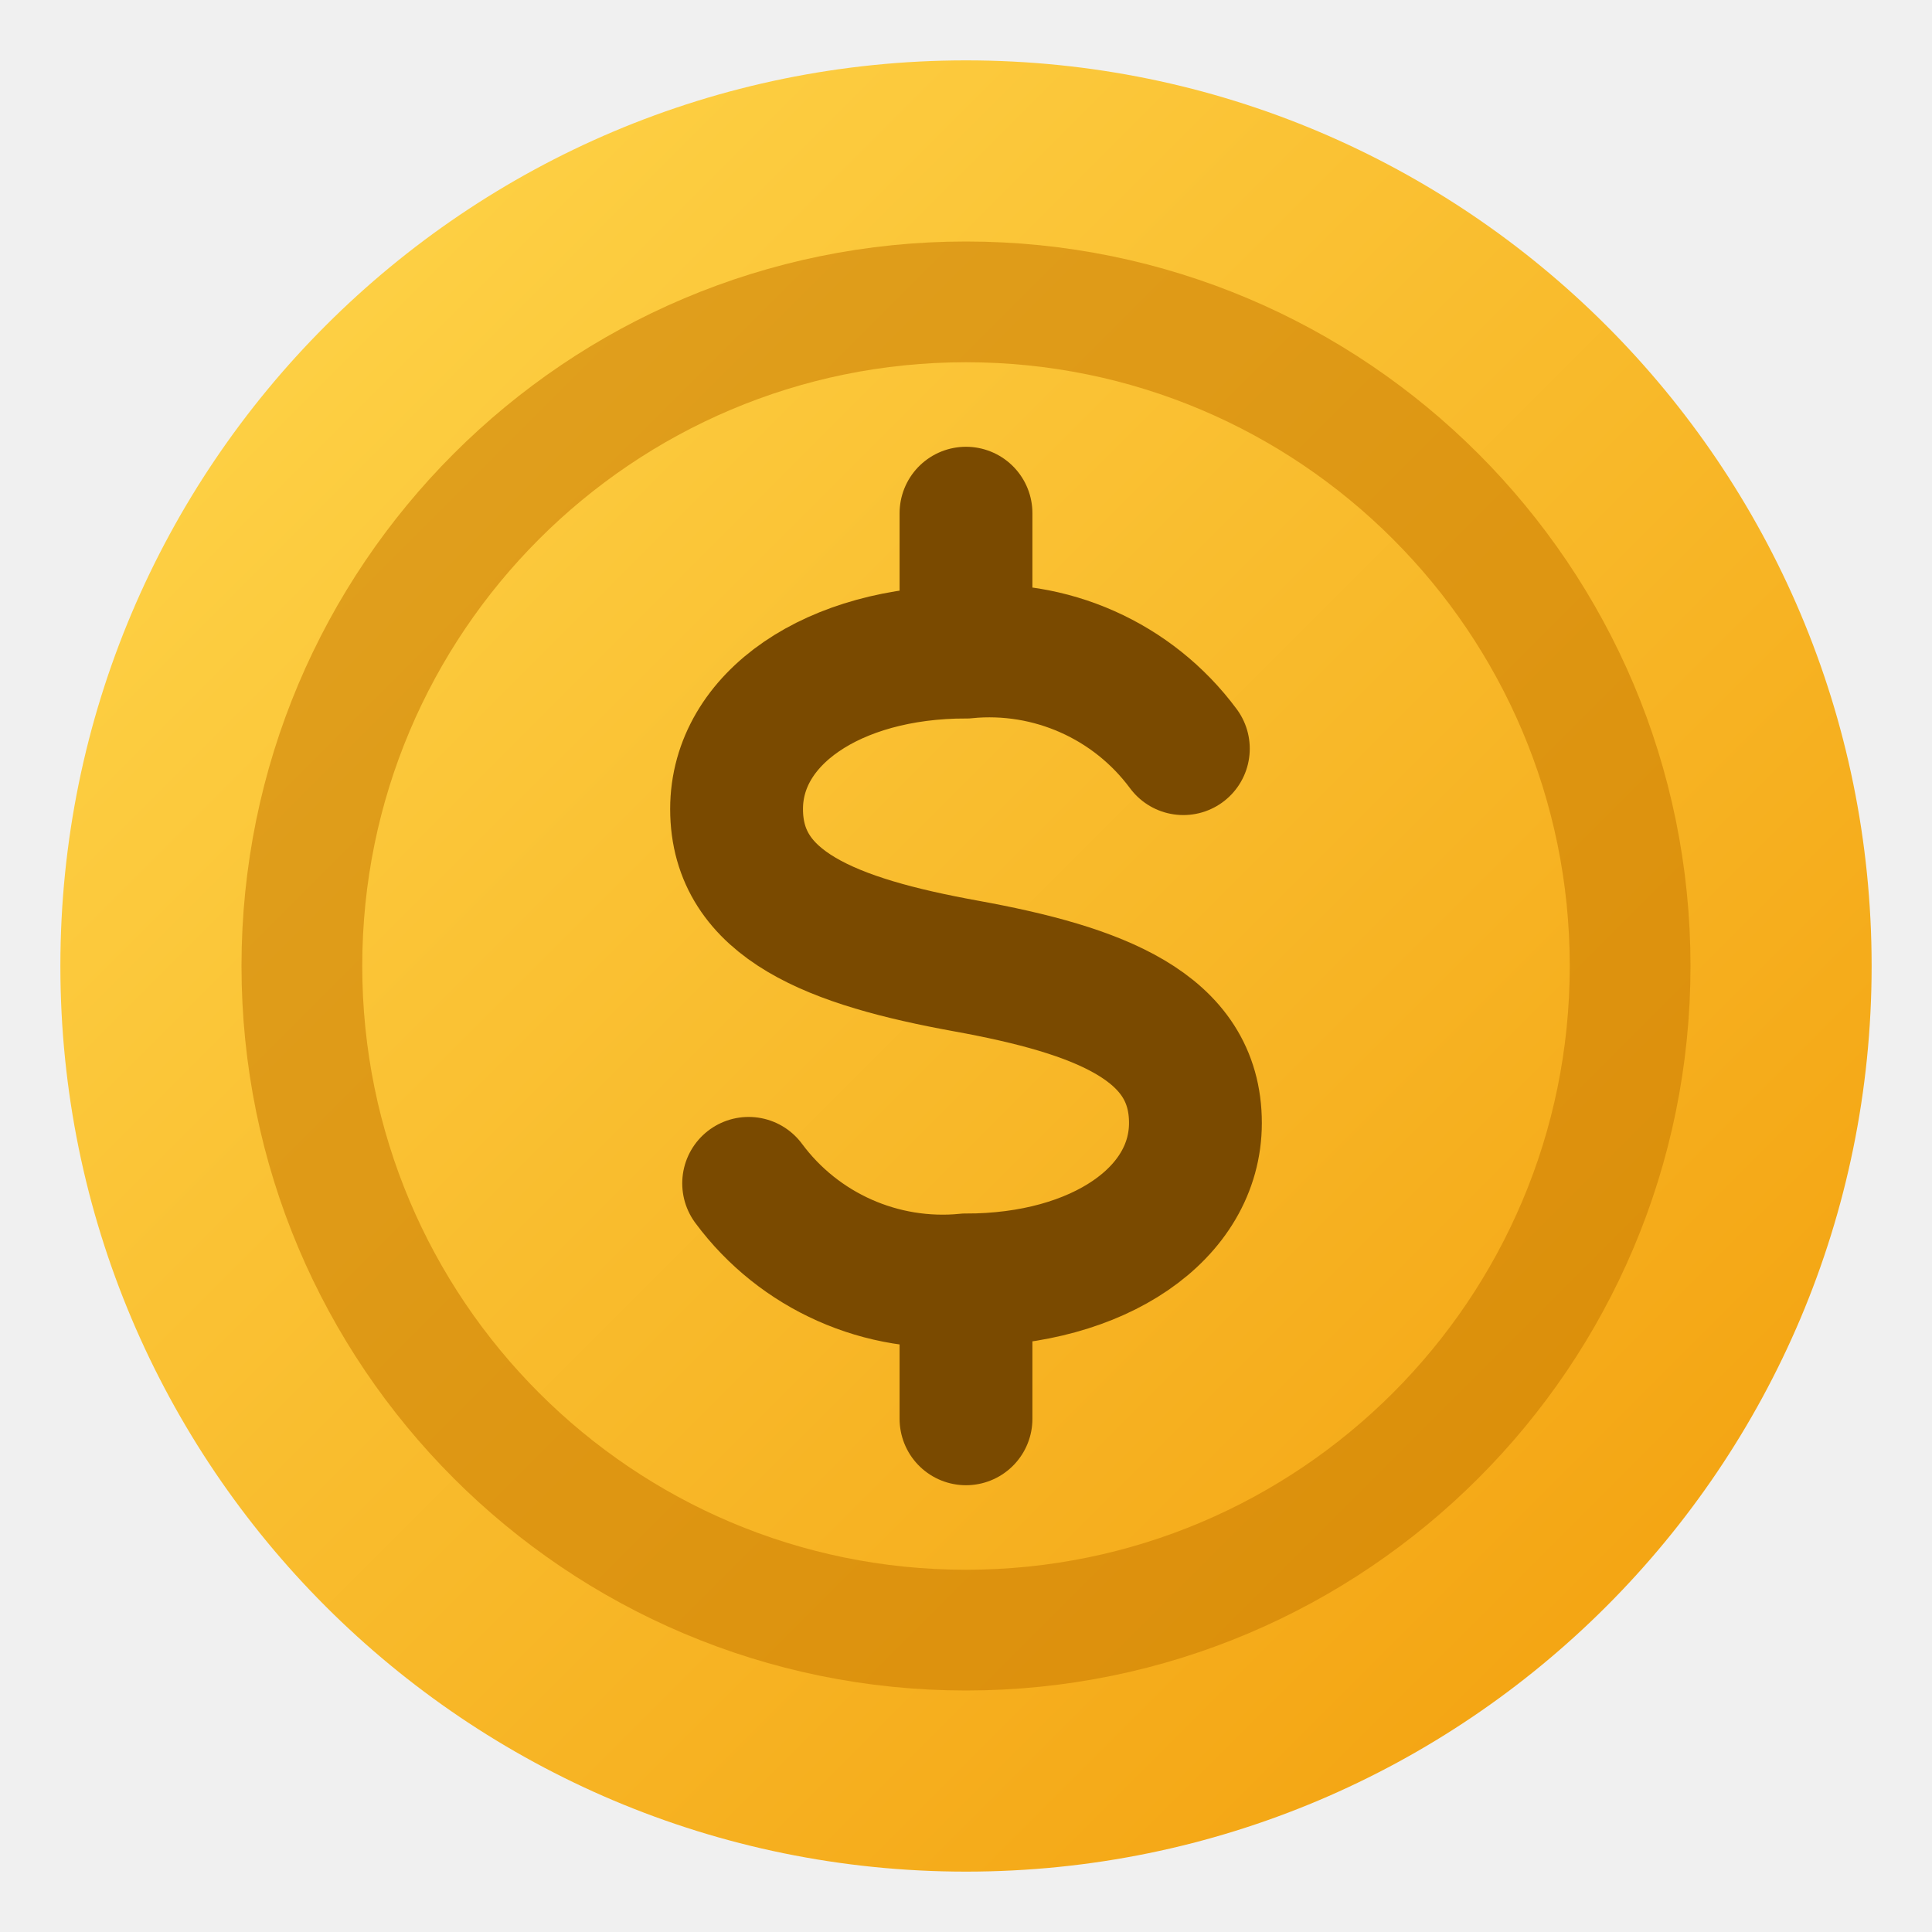
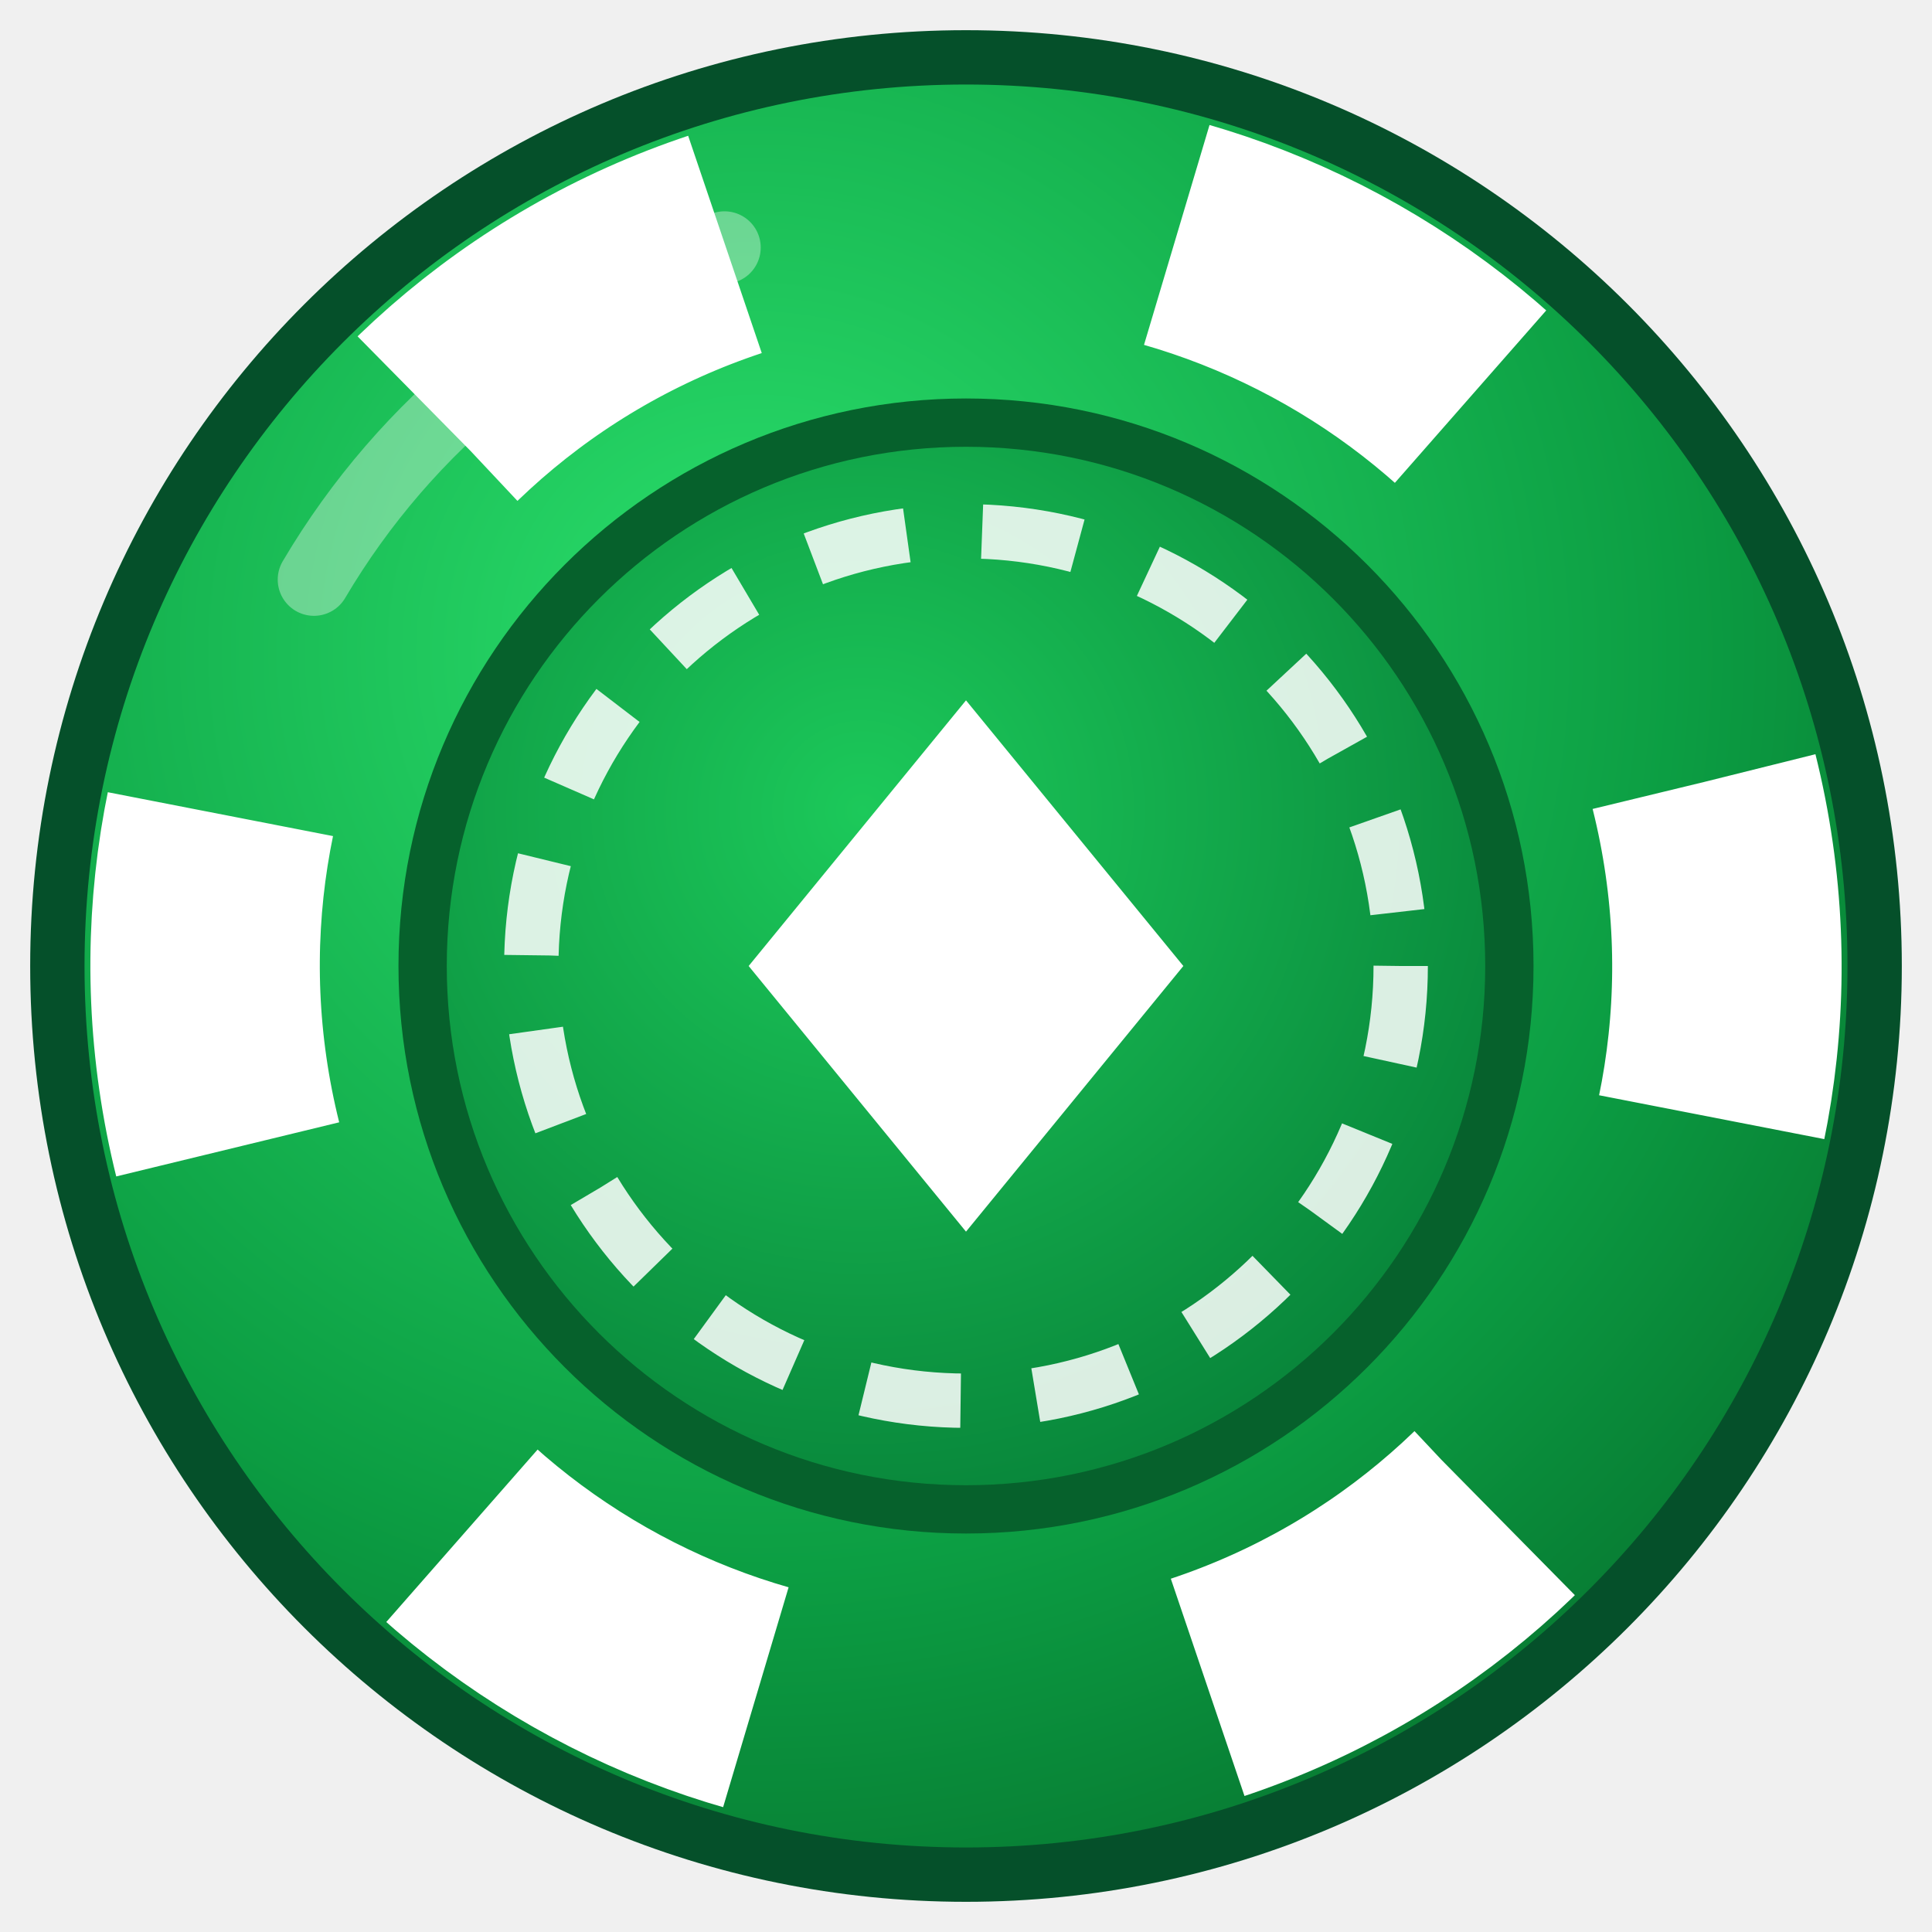
<svg xmlns="http://www.w3.org/2000/svg" width="32" height="32" viewBox="0 0 32 32">
  <defs>
-     <linearGradient id="c" x1="0" y1="0" x2="1" y2="1">
-       <stop offset="0" stop-color="#ffd84d" />
-       <stop offset="1" stop-color="#f29d0a" />
-     </linearGradient>
+     <radialGradient id="chip-body" cx=".38" cy=".32" r=".75">
+       <stop offset="0" stop-color="#2be06c" />
+       <stop offset=".7" stop-color="#0c9e43" />
+       <stop offset="1" stop-color="#077a32" />
+     </radialGradient>
+     <radialGradient id="chip-face" cx=".4" cy=".35" r=".7">
+       <stop offset="0" stop-color="#1cc95a" />
+       <stop offset="1" stop-color="#08853a" />
+     </radialGradient>
  </defs>
-   <circle cx="16" cy="16" r="15" fill="url(#c)" />
-   <circle cx="16" cy="16" r="11" fill="none" stroke="#c97a00" stroke-width="2" opacity=".55" />
-   <path d="M19.6 12.4A4 4 0 0 0 16 10.8c-2.2 0-3.8 1.1-3.8 2.6 0 1.6 1.6 2.2 3.8 2.6s3.8 1 3.8 2.6c0 1.5-1.6 2.6-3.8 2.6a4 4 0 0 1-3.6-1.6M16 8.5v2.3M16 21.2v2.3" fill="none" stroke="#7a4a00" stroke-width="2.2" stroke-linecap="round" />
+   <circle cx="16" cy="16" r="15.5" fill="#05502a" />
+   <circle cx="16" cy="16" r="14.6" fill="url(#chip-body)" />
+   <circle cx="16" cy="16" r="12.6" fill="none" stroke="#ffffff" stroke-width="3.8" stroke-dasharray="5.6 7.6" transform="rotate(-14 16 16)" />
+   <circle cx="16" cy="16" r="9.4" fill="#06612c" />
+   <circle cx="16" cy="16" r="8.6" fill="url(#chip-face)" />
+   <circle cx="16" cy="16" r="7.2" fill="none" stroke="#ffffff" stroke-opacity=".85" stroke-width=".9" stroke-dasharray="1.6 1.25" />
+   <path d="M16 11.6 19.6 16 16 20.4 12.4 16Z" fill="#ffffff" />
+   <path d="M5.2 9.6A12.5 12.5 0 0 1 12 4.1" fill="none" stroke="#ffffff" stroke-opacity=".35" stroke-width="1.2" stroke-linecap="round" />
</svg>
